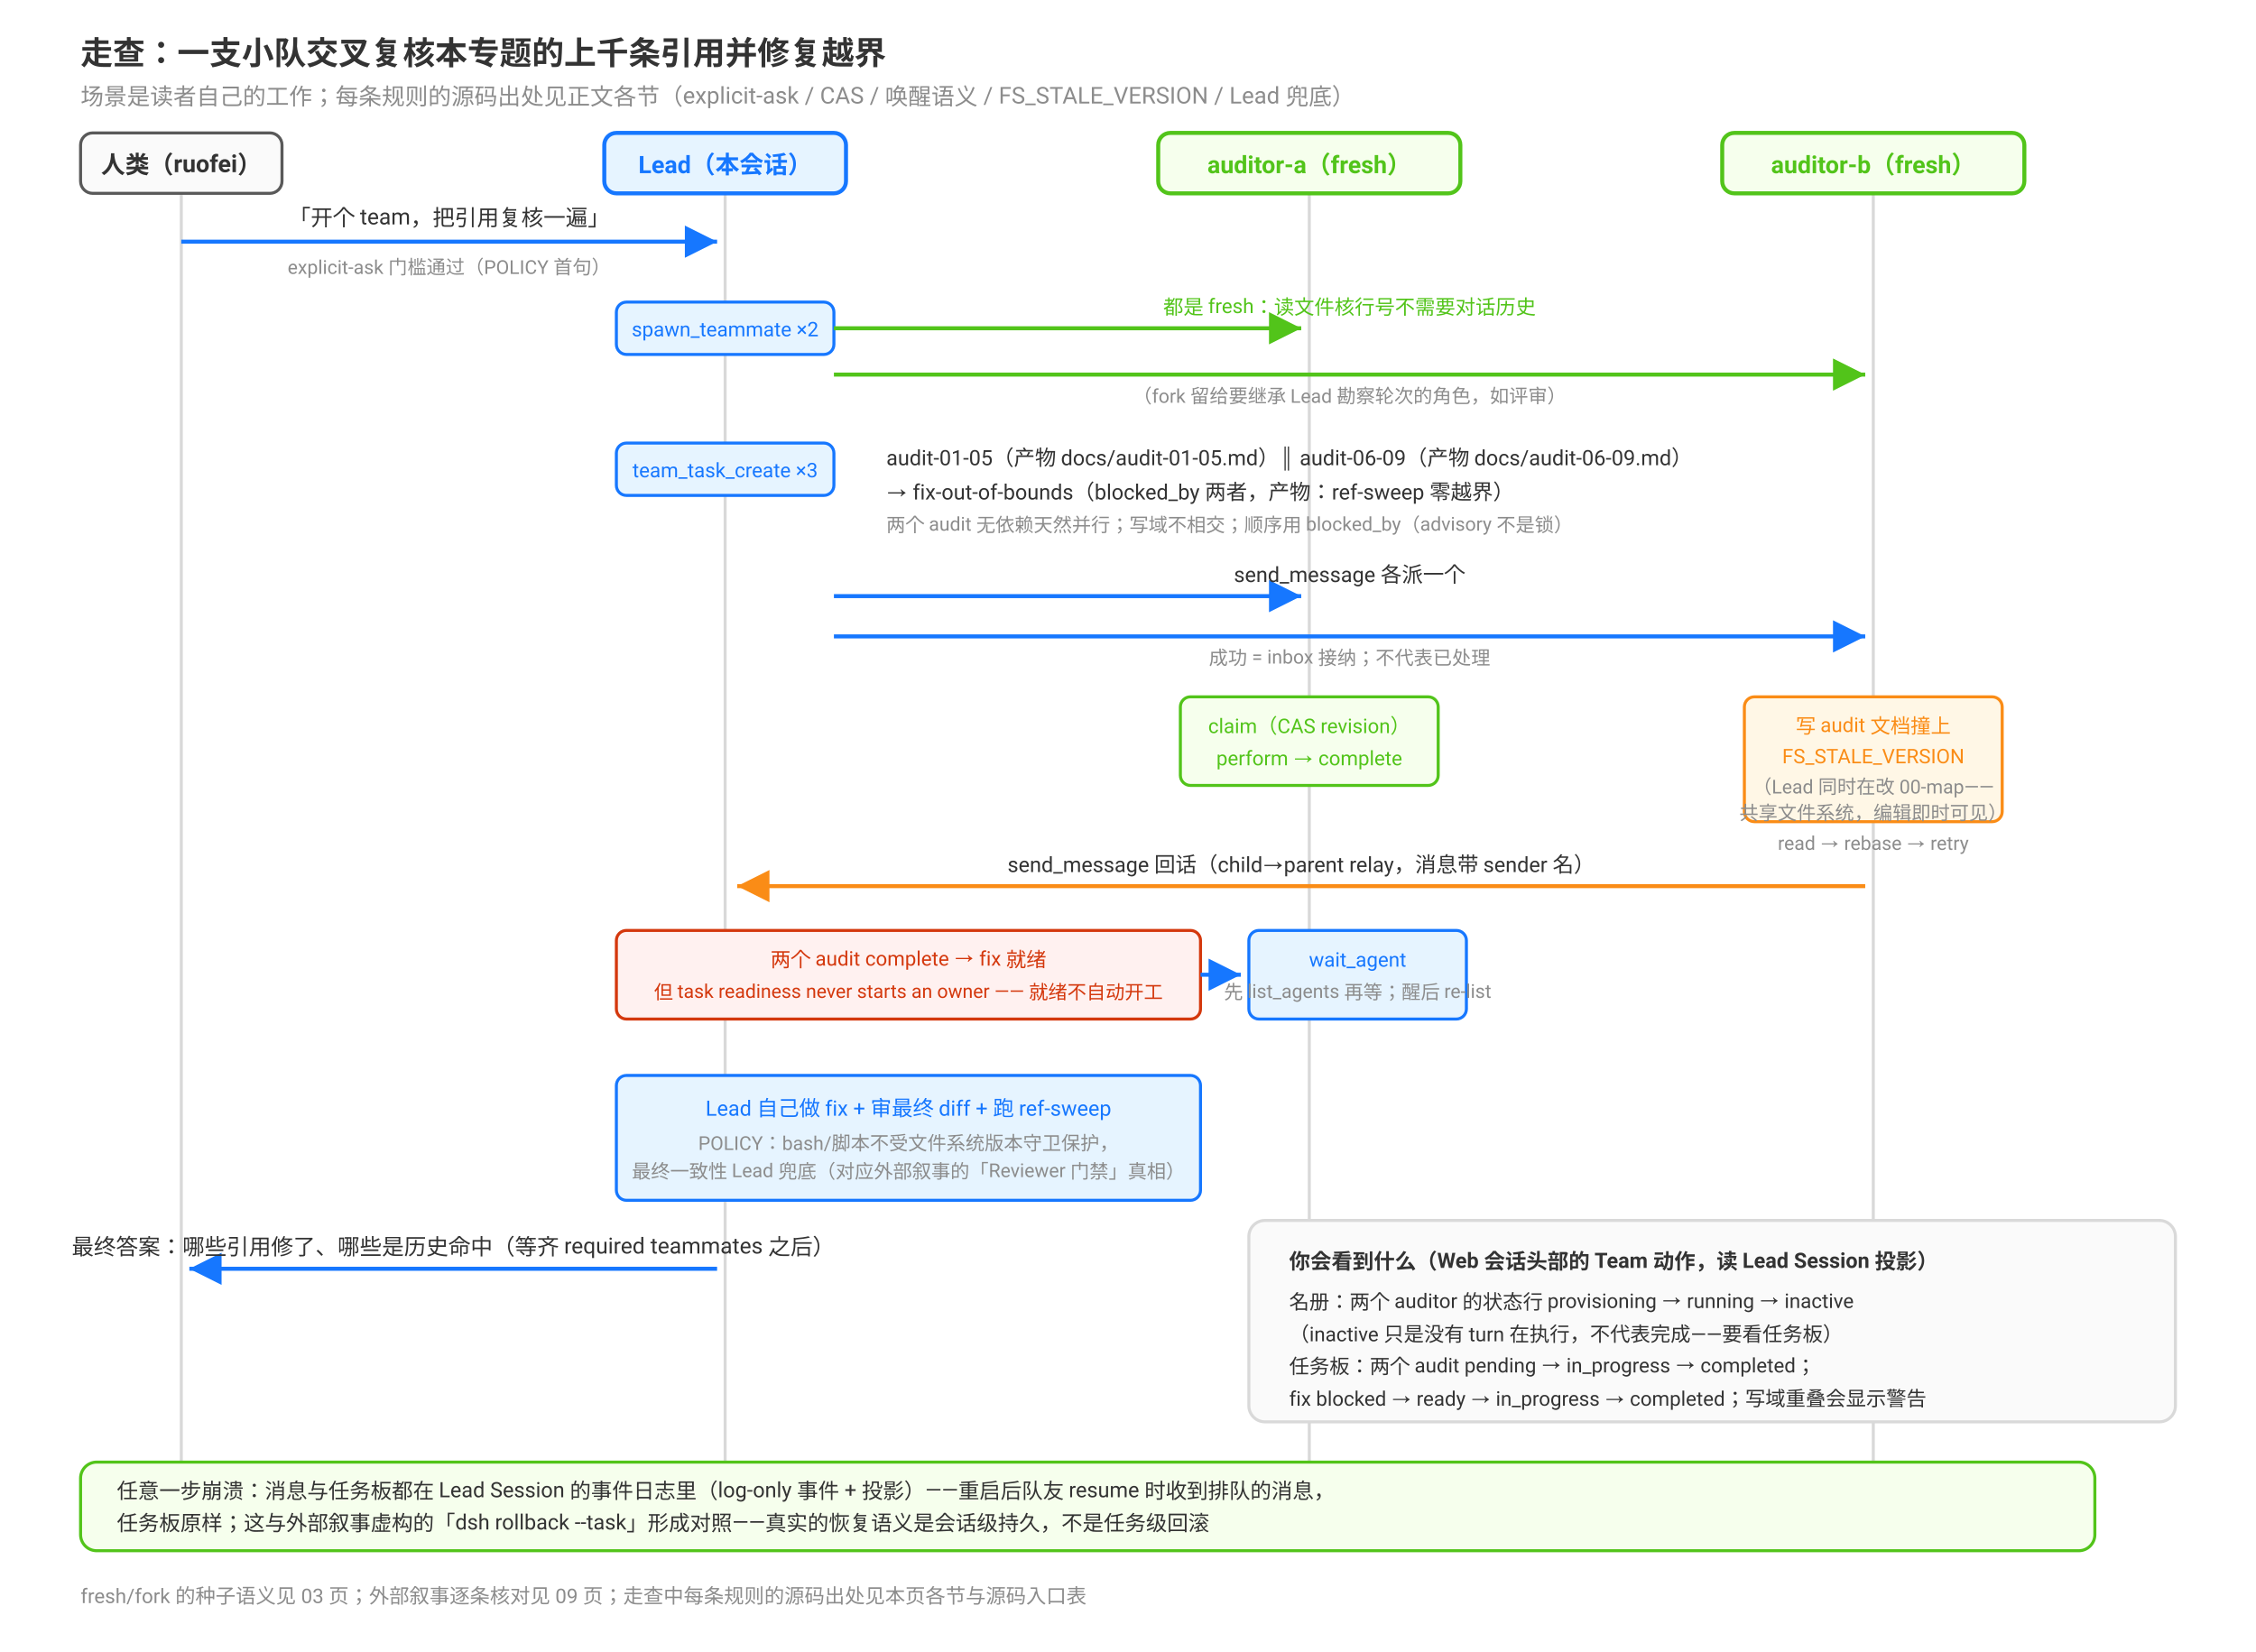
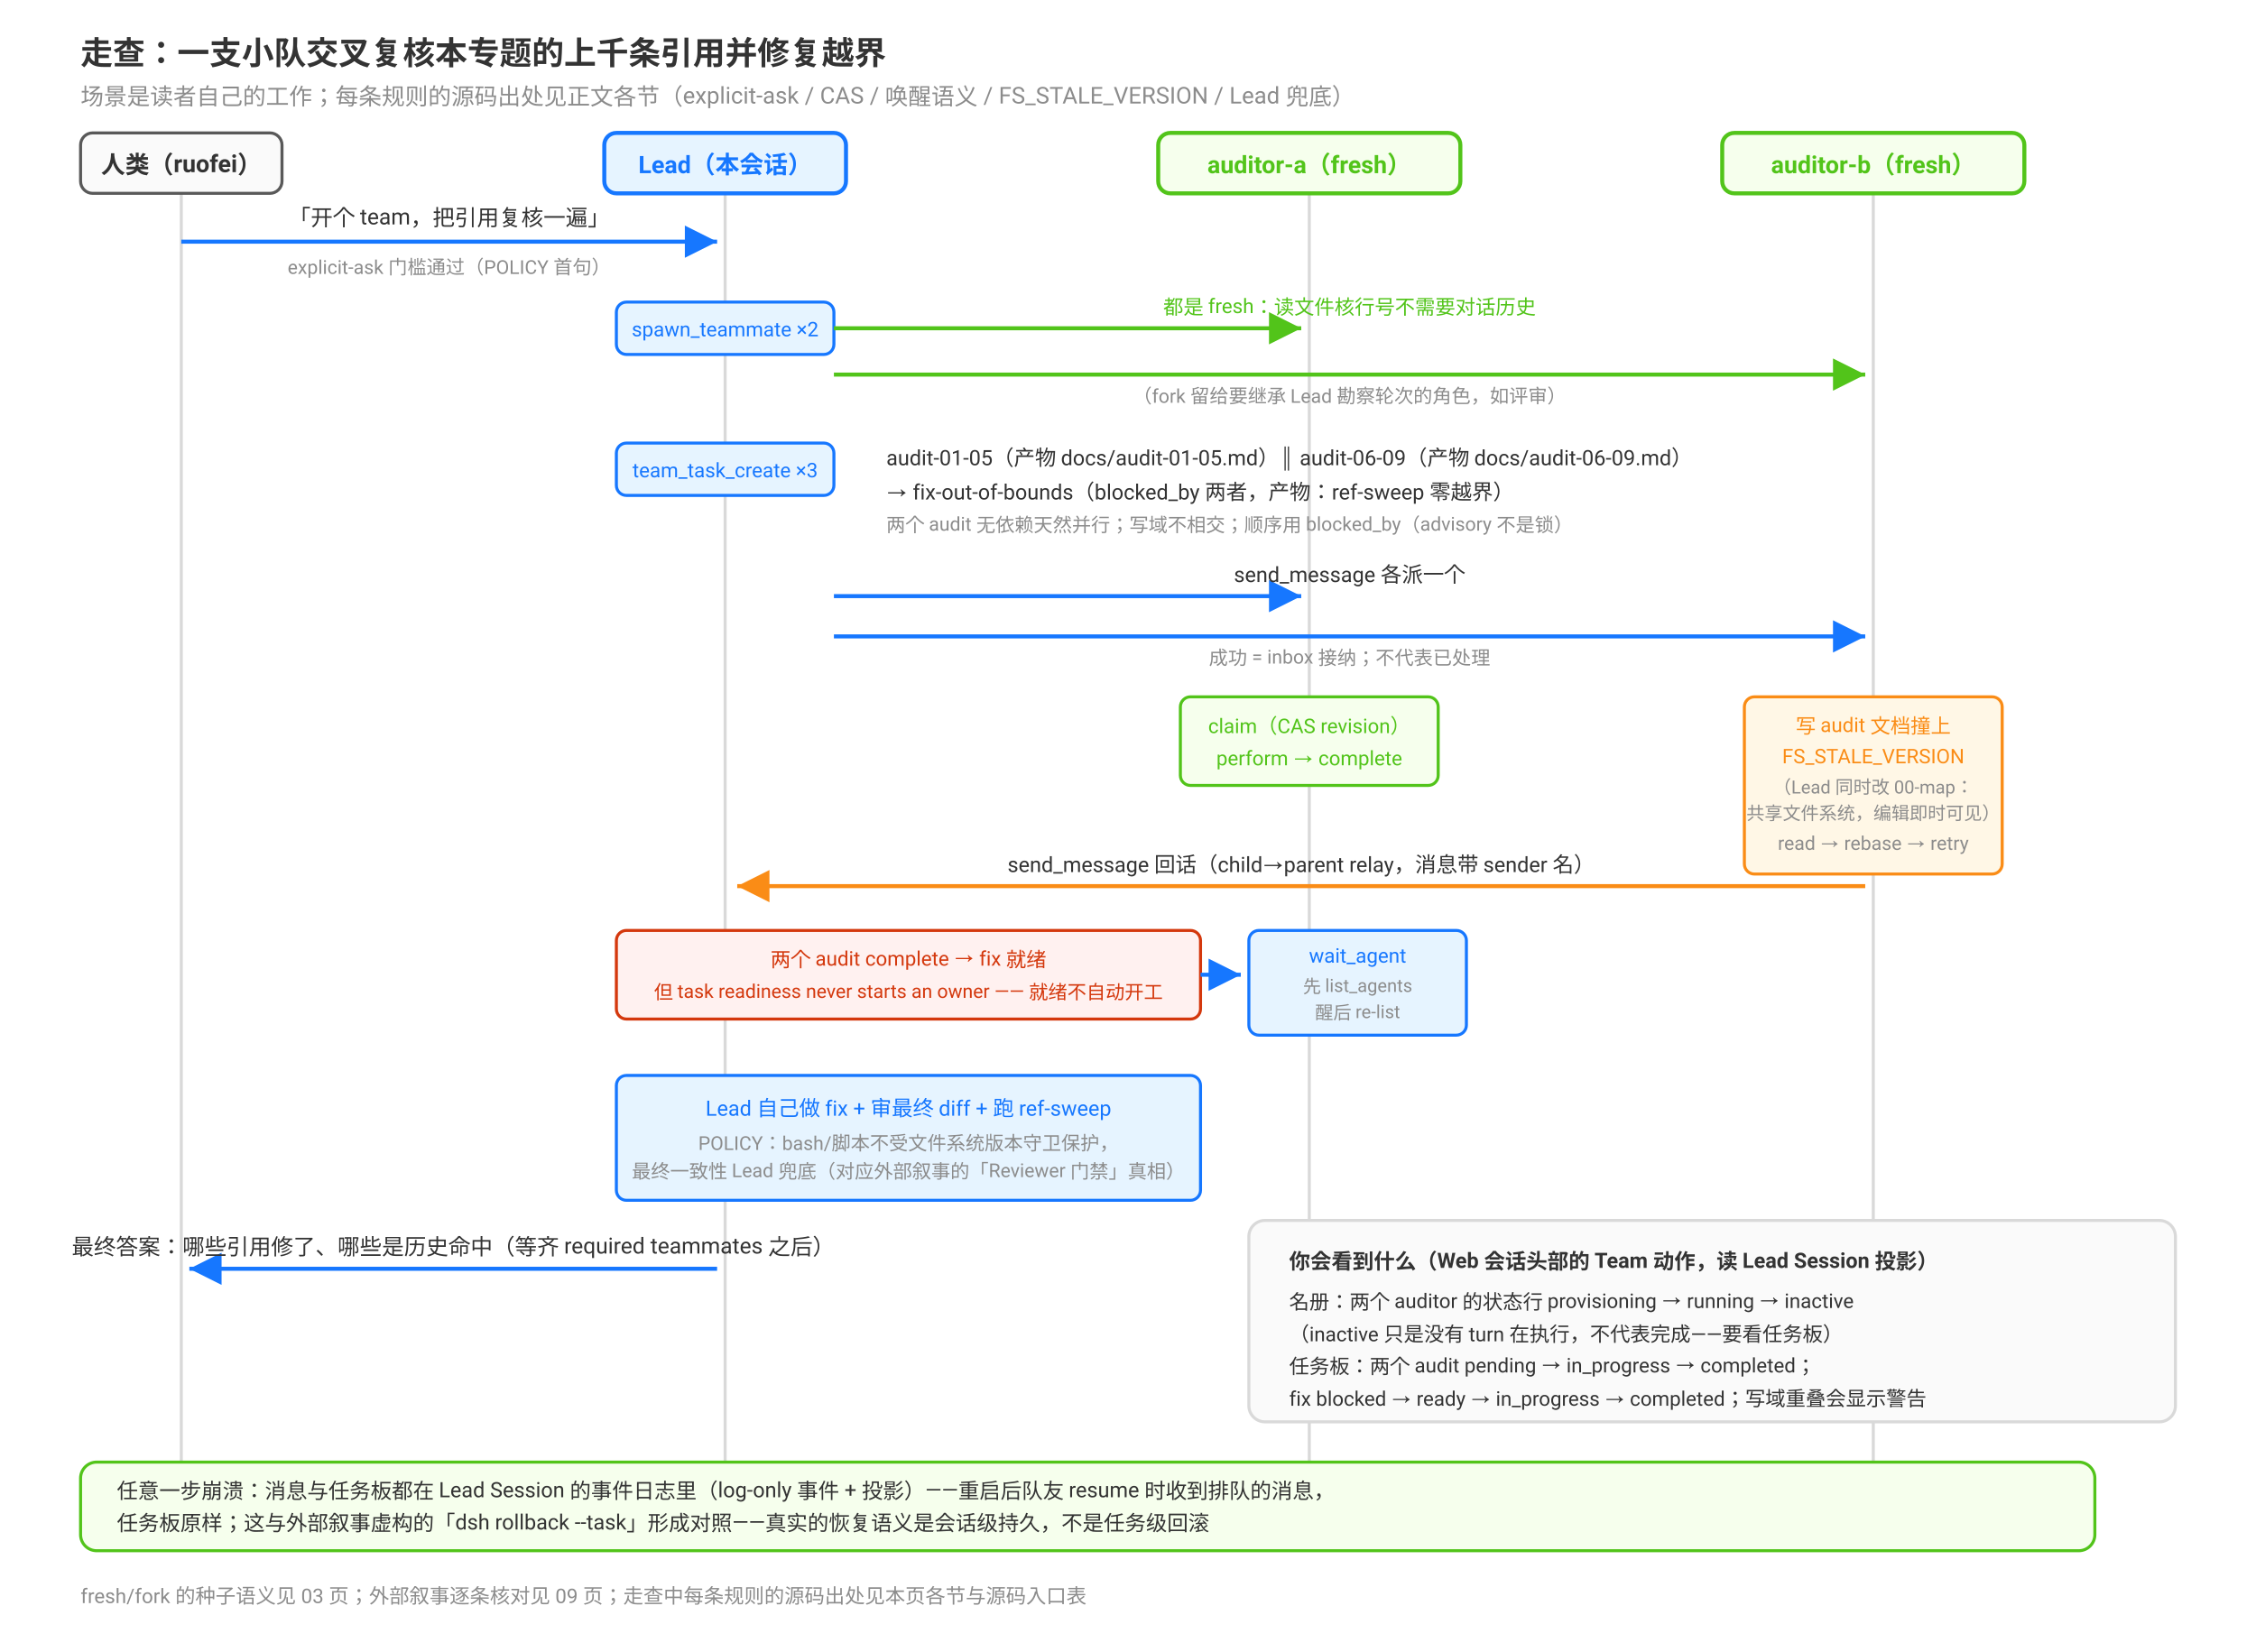
<svg xmlns="http://www.w3.org/2000/svg" viewBox="0 0 1120 820" font-family="-apple-system, BlinkMacSystemFont, 'Segoe UI', Roboto, Helvetica, Arial, sans-serif">
  <defs>
    <marker id="ab" viewBox="0 0 10 10" refX="10" refY="5" markerWidth="8" markerHeight="8" orient="auto">
      <path d="M0 0 L10 5 L0 10 Z" fill="#1677ff" />
    </marker>
    <marker id="ag" viewBox="0 0 10 10" refX="10" refY="5" markerWidth="8" markerHeight="8" orient="auto">
      <path d="M0 0 L10 5 L0 10 Z" fill="#52c41a" />
    </marker>
    <marker id="ao" viewBox="0 0 10 10" refX="10" refY="5" markerWidth="8" markerHeight="8" orient="auto">
      <path d="M0 0 L10 5 L0 10 Z" fill="#fa8c16" />
    </marker>
  </defs>
  <text x="40" y="32" font-size="16" font-weight="bold" fill="#333">走查：一支小队交叉复核本专题的上千条引用并修复越界</text>
  <text x="40" y="52" font-size="11.5" fill="#8c8c8c">场景是读者自己的工作；每条规则的源码出处见正文各节（explicit-ask / CAS / 唤醒语义 / FS_STALE_VERSION / Lead 兜底）</text>
  <line x1="90" y1="70" x2="90" y2="760" stroke="#d9d9d9" stroke-width="1.5" />
  <line x1="360" y1="70" x2="360" y2="760" stroke="#d9d9d9" stroke-width="1.5" />
  <line x1="650" y1="70" x2="650" y2="760" stroke="#d9d9d9" stroke-width="1.5" />
  <line x1="930" y1="70" x2="930" y2="760" stroke="#d9d9d9" stroke-width="1.5" />
  <rect x="40" y="66" width="100" height="30" rx="6" fill="#fafafa" stroke="#595959" stroke-width="1.5" />
  <text x="90" y="86" font-size="12" font-weight="bold" fill="#333" text-anchor="middle">人类（ruofei）</text>
  <rect x="300" y="66" width="120" height="30" rx="6" fill="#e6f4ff" stroke="#1677ff" stroke-width="2" />
  <text x="360" y="86" font-size="12" font-weight="bold" fill="#1677ff" text-anchor="middle">Lead（本会话）</text>
  <rect x="575" y="66" width="150" height="30" rx="6" fill="#f6ffed" stroke="#52c41a" stroke-width="2" />
  <text x="650" y="86" font-size="12" font-weight="bold" fill="#52c41a" text-anchor="middle">auditor-a（fresh）</text>
  <rect x="855" y="66" width="150" height="30" rx="6" fill="#f6ffed" stroke="#52c41a" stroke-width="2" />
  <text x="930" y="86" font-size="12" font-weight="bold" fill="#52c41a" text-anchor="middle">auditor-b（fresh）</text>
  <line x1="90" y1="120" x2="356" y2="120" stroke="#1677ff" stroke-width="2" marker-end="url(#ab)" />
  <text x="223" y="112" font-size="11" fill="#333" text-anchor="middle">「开个 team，把引用复核一遍」</text>
  <text x="223" y="136" font-size="9.5" fill="#8c8c8c" text-anchor="middle">explicit-ask 门槛通过（POLICY 首句）</text>
  <rect x="306" y="150" width="108" height="26" rx="5" fill="#e6f4ff" stroke="#1677ff" stroke-width="1.5" />
  <text x="360" y="167" font-size="10" fill="#1677ff" text-anchor="middle">spawn_teammate ×2</text>
  <line x1="414" y1="163" x2="646" y2="163" stroke="#52c41a" stroke-width="2" marker-end="url(#ag)" />
  <line x1="414" y1="186" x2="926" y2="186" stroke="#52c41a" stroke-width="2" marker-end="url(#ag)" />
  <text x="670" y="156" font-size="10" fill="#52c41a" text-anchor="middle">都是 fresh：读文件核行号不需要对话历史</text>
  <text x="670" y="200" font-size="9.5" fill="#8c8c8c" text-anchor="middle">（fork 留给要继承 Lead 勘察轮次的角色，如评审）</text>
  <rect x="306" y="220" width="108" height="26" rx="5" fill="#e6f4ff" stroke="#1677ff" stroke-width="1.5" />
  <text x="360" y="237" font-size="10" fill="#1677ff" text-anchor="middle">team_task_create ×3</text>
  <text x="440" y="231" font-size="10.5" fill="#333">audit-01-05（产物 docs/audit-01-05.md）∥ audit-06-09（产物 docs/audit-06-09.md）</text>
  <text x="440" y="248" font-size="10.5" fill="#333">→ fix-out-of-bounds（blocked_by 两者，产物：ref-sweep 零越界）</text>
  <text x="440" y="264" font-size="9.5" fill="#8c8c8c">两个 audit 无依赖天然并行；写域不相交；顺序用 blocked_by（advisory 不是锁）</text>
  <line x1="414" y1="296" x2="646" y2="296" stroke="#1677ff" stroke-width="2" marker-end="url(#ab)" />
  <line x1="414" y1="316" x2="926" y2="316" stroke="#1677ff" stroke-width="2" marker-end="url(#ab)" />
  <text x="670" y="289" font-size="10.5" fill="#333" text-anchor="middle">send_message 各派一个</text>
  <text x="670" y="330" font-size="9.5" fill="#8c8c8c" text-anchor="middle">成功 = inbox 接纳；不代表已处理</text>
  <rect x="586" y="346" width="128" height="44" rx="5" fill="#f6ffed" stroke="#52c41a" stroke-width="1.5" />
  <text x="650" y="364" font-size="10" fill="#52c41a" text-anchor="middle">claim（CAS revision）</text>
  <text x="650" y="380" font-size="10" fill="#52c41a" text-anchor="middle">perform → complete</text>
-   <rect x="866" y="346" width="128" height="62" rx="5" fill="#fff7e6" stroke="#fa8c16" stroke-width="1.5" />
+   <rect x="866" y="346" width="128" height="88" rx="5" fill="#fff7e6" stroke="#fa8c16" stroke-width="1.5" />
  <text x="930" y="364" font-size="10" fill="#fa8c16" text-anchor="middle">写 audit 文档撞上</text>
  <text x="930" y="379" font-size="10" fill="#fa8c16" text-anchor="middle">FS_STALE_VERSION</text>
-   <text x="930" y="394" font-size="9.5" fill="#8c8c8c" text-anchor="middle">（Lead 同时在改 00-map——</text>
-   <text x="930" y="407" font-size="9.5" fill="#8c8c8c" text-anchor="middle">共享文件系统，编辑即时可见）</text>
+   <text x="930" y="394" font-size="9" fill="#8c8c8c" text-anchor="middle">（Lead 同时改 00-map：</text>
+   <text x="930" y="407" font-size="9" fill="#8c8c8c" text-anchor="middle">共享文件系统，编辑即时可见）</text>
  <text x="930" y="422" font-size="9.5" fill="#8c8c8c" text-anchor="middle">read → rebase → retry</text>
  <line x1="926" y1="440" x2="366" y2="440" stroke="#fa8c16" stroke-width="2" marker-end="url(#ao)" />
  <text x="646" y="433" font-size="10.5" fill="#333" text-anchor="middle">send_message 回话（child→parent relay，消息带 sender 名）</text>
  <rect x="306" y="462" width="290" height="44" rx="5" fill="#fff1f0" stroke="#d4380d" stroke-width="1.5" />
  <text x="451" y="480" font-size="10" fill="#d4380d" text-anchor="middle">两个 audit complete → fix 就绪</text>
  <text x="451" y="496" font-size="9.5" fill="#d4380d" text-anchor="middle">但 task readiness never starts an owner —— 就绪不自动开工</text>
-   <rect x="620" y="462" width="108" height="44" rx="5" fill="#e6f4ff" stroke="#1677ff" stroke-width="1.5" />
-   <text x="674" y="480" font-size="10" fill="#1677ff" text-anchor="middle">wait_agent</text>
-   <text x="674" y="496" font-size="9.5" fill="#8c8c8c" text-anchor="middle">先 list_agents 再等；醒后 re-list</text>
+   <rect x="620" y="462" width="108" height="52" rx="5" fill="#e6f4ff" stroke="#1677ff" stroke-width="1.5" />
+   <text x="674" y="478" font-size="10" fill="#1677ff" text-anchor="middle">wait_agent</text>
+   <text x="674" y="493" font-size="9" fill="#8c8c8c" text-anchor="middle">先 list_agents</text>
+   <text x="674" y="506" font-size="9" fill="#8c8c8c" text-anchor="middle">醒后 re-list</text>
  <line x1="596" y1="484" x2="616" y2="484" stroke="#1677ff" stroke-width="2" marker-end="url(#ab)" />
  <rect x="306" y="534" width="290" height="62" rx="5" fill="#e6f4ff" stroke="#1677ff" stroke-width="1.5" />
  <text x="451" y="554" font-size="10.5" fill="#1677ff" text-anchor="middle">Lead 自己做 fix + 审最终 diff + 跑 ref-sweep</text>
  <text x="451" y="571" font-size="9.5" fill="#8c8c8c" text-anchor="middle">POLICY：bash/脚本不受文件系统版本守卫保护，</text>
  <text x="451" y="585" font-size="9.5" fill="#8c8c8c" text-anchor="middle">最终一致性 Lead 兜底（对应外部叙事的「Reviewer 门禁」真相）</text>
  <line x1="356" y1="630" x2="94" y2="630" stroke="#1677ff" stroke-width="2" marker-end="url(#ab)" />
  <text x="225" y="623" font-size="11" fill="#333" text-anchor="middle">最终答案：哪些引用修了、哪些是历史命中（等齐 required teammates 之后）</text>
  <rect x="620" y="606" width="460" height="100" rx="8" fill="#fafafa" stroke="#d9d9d9" stroke-width="1.5" />
  <text x="640" y="630" font-size="10.5" font-weight="bold" fill="#333">你会看到什么（Web 会话头部的 Team 动作，读 Lead Session 投影）</text>
  <text x="640" y="650" font-size="10" fill="#333">名册：两个 auditor 的状态行 provisioning → running → inactive</text>
  <text x="640" y="666" font-size="10" fill="#333">（inactive 只是没有 turn 在执行，不代表完成——要看任务板）</text>
  <text x="640" y="682" font-size="10" fill="#333">任务板：两个 audit pending → in_progress → completed；</text>
  <text x="640" y="698" font-size="10" fill="#333">fix blocked → ready → in_progress → completed；写域重叠会显示警告</text>
  <rect x="40" y="726" width="1000" height="44" rx="8" fill="#f6ffed" stroke="#52c41a" stroke-width="1.5" />
  <text x="58" y="744" font-size="10.5" fill="#333">任意一步崩溃：消息与任务板都在 Lead Session 的事件日志里（log-only 事件 + 投影）——重启后队友 resume 时收到排队的消息，</text>
  <text x="58" y="760" font-size="10.5" fill="#333">任务板原样；这与外部叙事虚构的「dsh rollback --task」形成对照——真实的恢复语义是会话级持久，不是任务级回滚</text>
  <text x="40" y="796" font-size="10" fill="#8c8c8c">fresh/fork 的种子语义见 03 页；外部叙事逐条核对见 09 页；走查中每条规则的源码出处见本页各节与源码入口表</text>
</svg>
